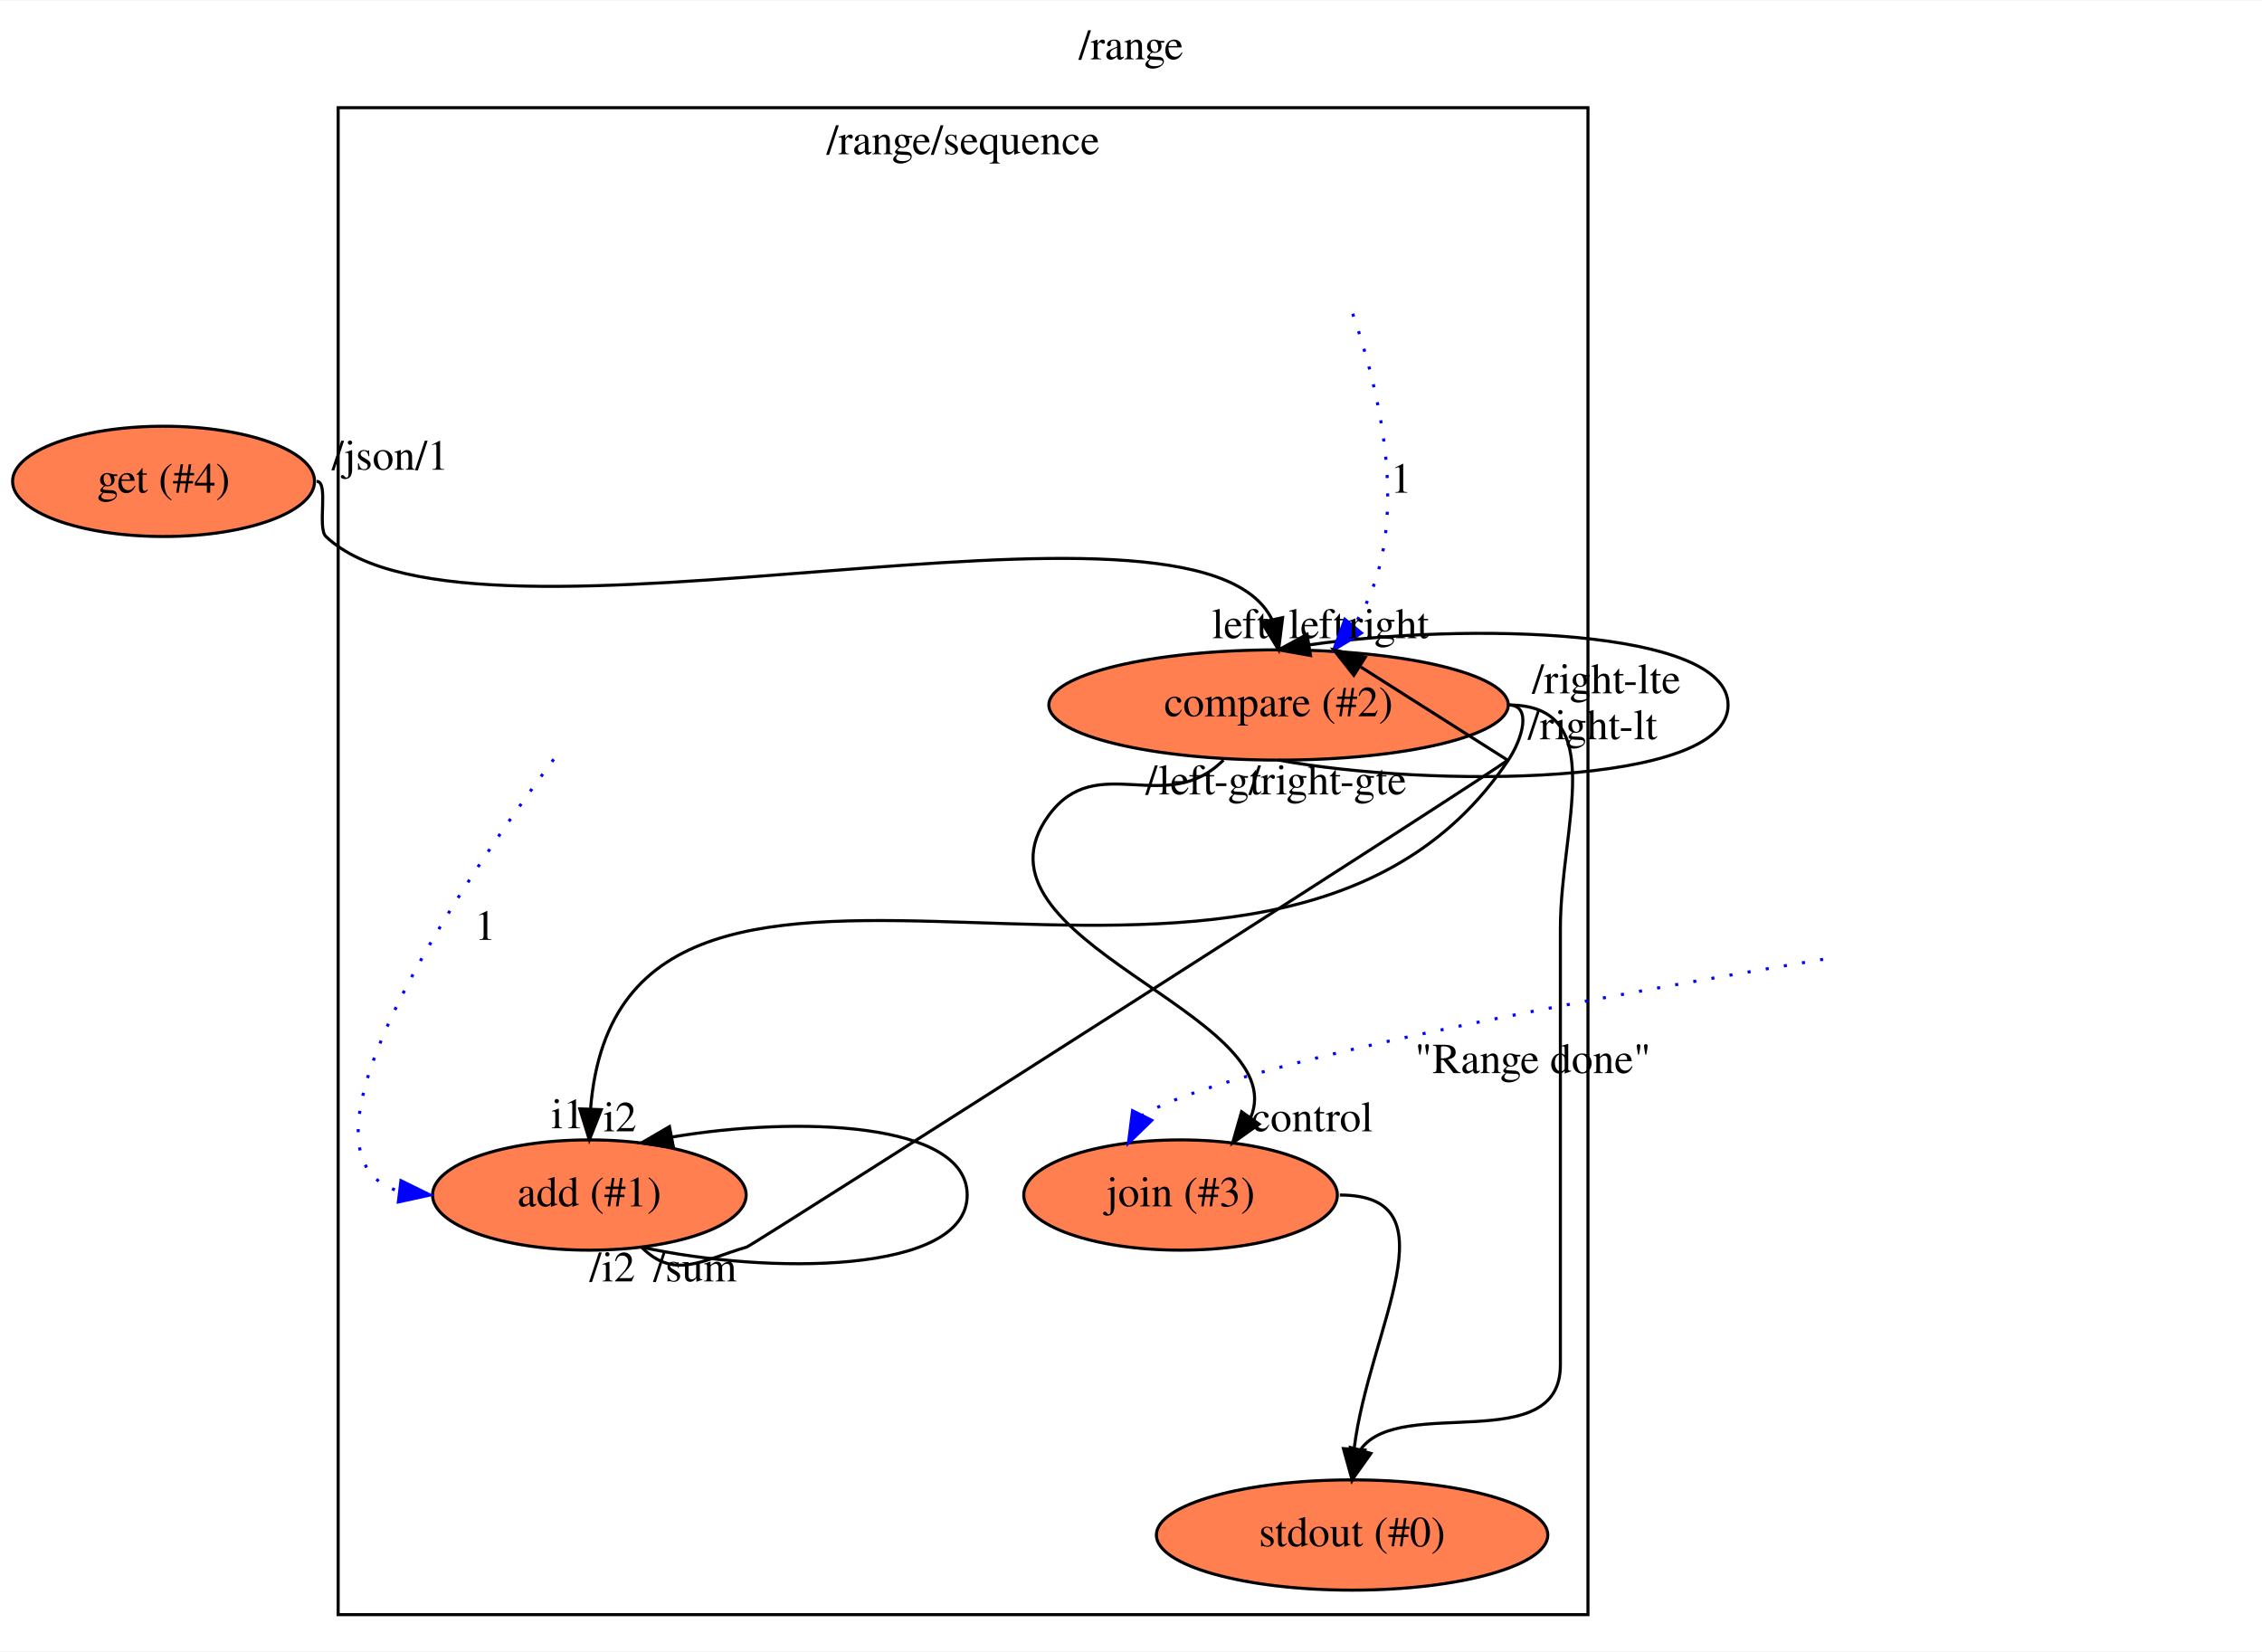
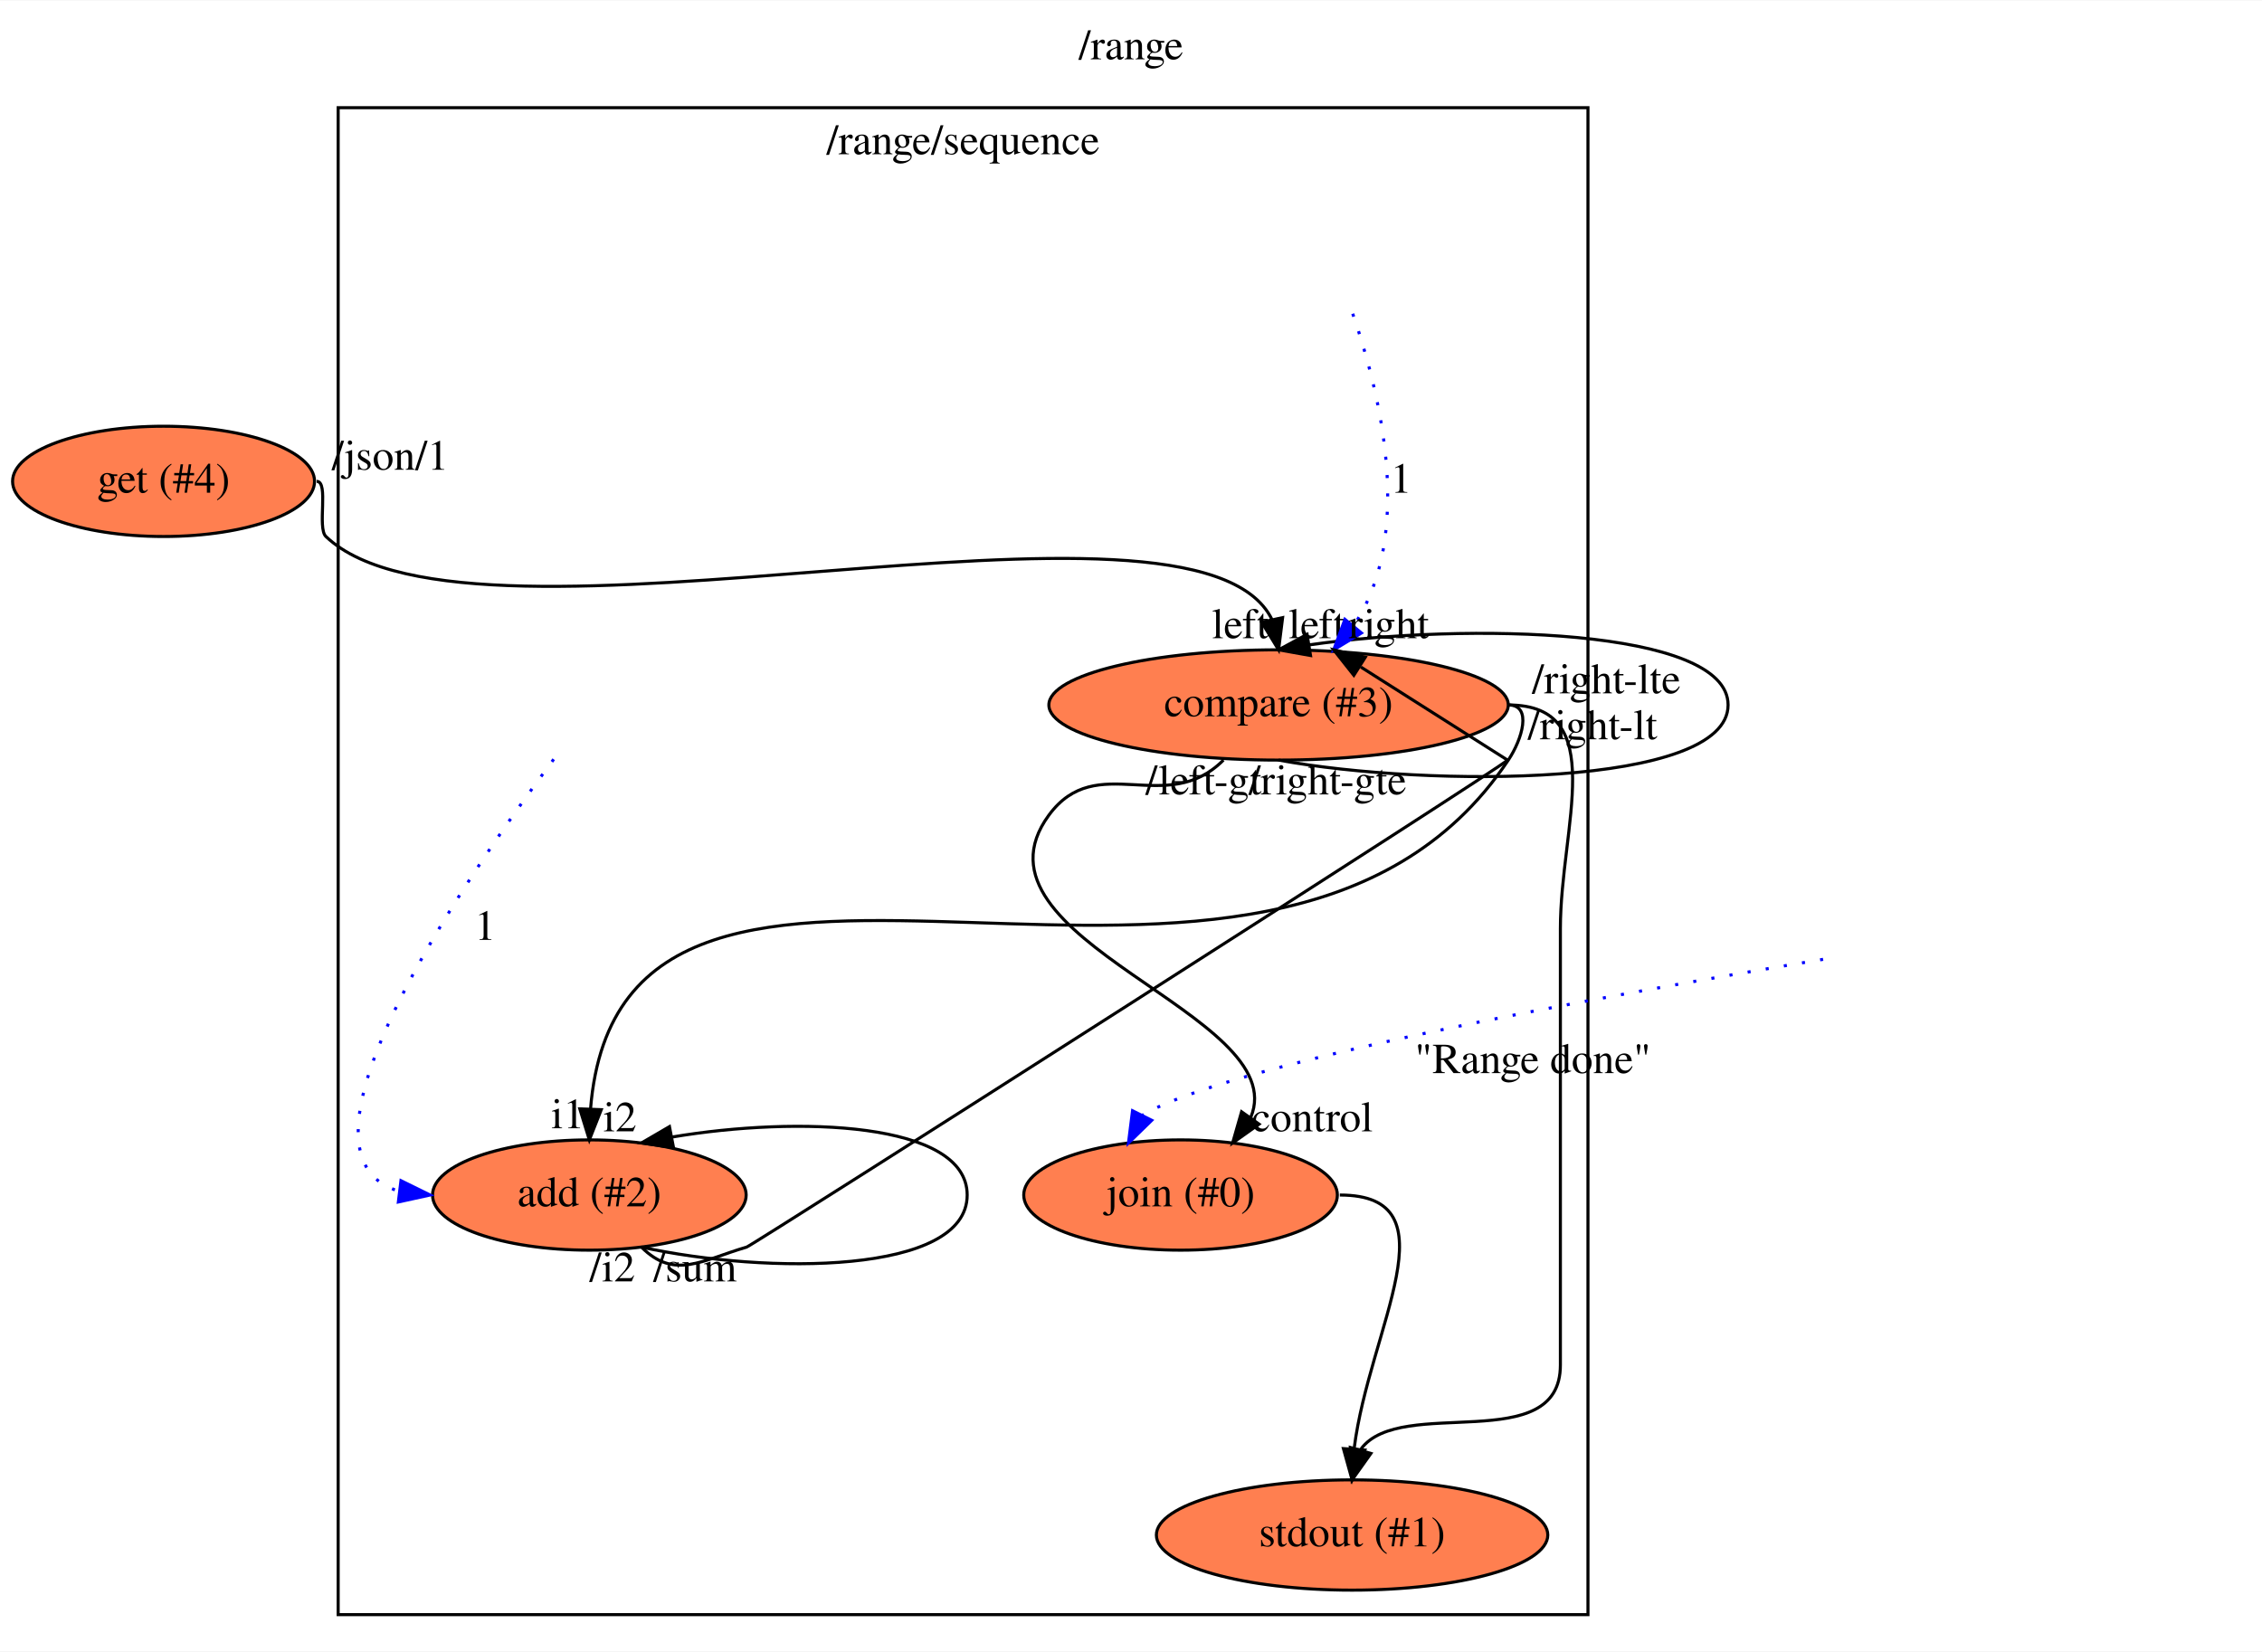
<svg xmlns="http://www.w3.org/2000/svg" xmlns:xlink="http://www.w3.org/1999/xlink" width="738pt" height="539pt" viewBox="0.00 0.00 738.44 539.00">
  <g id="graph0" class="graph" transform="scale(1 1) rotate(0) translate(4 535)">
    <polygon fill="#ffffff" stroke="transparent" points="-4,4 -4,-535 734.439,-535 734.439,4 -4,4" />
    <text text-anchor="middle" x="365.219" y="-515.8" font-family="Times,serif" font-size="14.00" fill="#000000">/range</text>
    <g id="clust1" class="cluster">
      <polygon fill="none" stroke="#000000" points="106.396,-8 106.396,-500 514.396,-500 514.396,-8 106.396,-8" />
      <text text-anchor="middle" x="310.396" y="-484.8" font-family="Times,serif" font-size="14.00" fill="#000000">/range/sequence</text>
    </g>
    <g id="node1" class="node">
      <g id="a_node1">
        <a xlink:href="file:///home/travis/build/andrewdavidmackenzie/flow/flowr/src/lib/flowruntime/args/get.html" xlink:title="get (#4)">
          <ellipse fill="#ff7f50" stroke="#000000" cx="49.396" cy="-378" rx="49.291" ry="18" />
          <text text-anchor="middle" x="49.396" y="-374.3" font-family="Times,serif" font-size="14.00" fill="#000000">get (#4)</text>
        </a>
      </g>
    </g>
    <g id="node2" class="node">
      <g id="a_node2">
-         <a xlink:href="file:///home/travis/build/andrewdavidmackenzie/flow/flowstdlib/control/compare_switch/compare_switch.html" xlink:title="compare (#2)">
+         <a xlink:href="file:///home/travis/build/andrewdavidmackenzie/flow/flowstdlib/control/compare_switch/compare_switch.html" xlink:title="compare (#3)">
          <ellipse fill="#ff7f50" stroke="#000000" cx="413.396" cy="-305" rx="74.987" ry="18" />
-           <text text-anchor="middle" x="413.396" y="-301.3" font-family="Times,serif" font-size="14.00" fill="#000000">compare (#2)</text>
+           <text text-anchor="middle" x="413.396" y="-301.3" font-family="Times,serif" font-size="14.00" fill="#000000">compare (#3)</text>
        </a>
      </g>
    </g>
    <g id="edge1" class="edge">
      <path fill="none" stroke="#000000" d="M99.396,-378C103.451,-378 99.462,-362.8 102.396,-360 150.09,-314.484 386.49,-384.45 411.29,-332.798" />
      <polygon fill="#000000" stroke="#000000" points="414.716,-333.512 413.396,-323 407.873,-332.041 414.716,-333.512" />
      <text text-anchor="middle" x="400.896" y="-326.8" font-family="Times,serif" font-size="14.00" fill="#000000">left</text>
      <text text-anchor="middle" x="123.396" y="-381.8" font-family="Times,serif" font-size="14.00" fill="#000000">/json/1</text>
    </g>
    <g id="edge4" class="edge">
      <path fill="none" stroke="#000000" d="M413.396,-287C462.31,-278 560.139,-278 560.139,-305 560.139,-330.26 474.514,-331.888 423.424,-324.623" />
      <polygon fill="#000000" stroke="#000000" points="423.826,-321.143 413.396,-323 422.708,-328.053 423.826,-321.143" />
      <text text-anchor="middle" x="425.896" y="-326.8" font-family="Times,serif" font-size="14.00" fill="#000000">left</text>
      <text text-anchor="middle" x="388.896" y="-275.8" font-family="Times,serif" font-size="14.00" fill="#000000">/left-gt</text>
    </g>
    <g id="node4" class="node">
      <g id="a_node4">
-         <a xlink:href="file:///home/travis/build/andrewdavidmackenzie/flow/flowr/src/lib/flowruntime/stdio/stdout.html" xlink:title="stdout (#0)">
+         <a xlink:href="file:///home/travis/build/andrewdavidmackenzie/flow/flowr/src/lib/flowruntime/stdio/stdout.html" xlink:title="stdout (#1)">
          <ellipse fill="#ff7f50" stroke="#000000" cx="437.396" cy="-34" rx="63.889" ry="18" />
-           <text text-anchor="middle" x="437.396" y="-30.3" font-family="Times,serif" font-size="14.00" fill="#000000">stdout (#0)</text>
+           <text text-anchor="middle" x="437.396" y="-30.3" font-family="Times,serif" font-size="14.00" fill="#000000">stdout (#1)</text>
        </a>
      </g>
    </g>
    <g id="edge3" class="edge">
      <path fill="none" stroke="#000000" d="M488.396,-305C521.708,-305 505.396,-265.313 505.396,-232 505.396,-232 505.396,-232 505.396,-89.5 505.396,-59.301 453.333,-79.663 440.317,-62.105" />
      <polygon fill="#000000" stroke="#000000" points="443.536,-60.634 437.396,-52 436.811,-62.579 443.536,-60.634" />
      <text text-anchor="middle" x="520.396" y="-308.8" font-family="Times,serif" font-size="14.00" fill="#000000">/right-lte</text>
    </g>
    <g id="node5" class="node">
      <g id="a_node5">
-         <a xlink:href="file:///home/travis/build/andrewdavidmackenzie/flow/flowstdlib/math/add/add.html" xlink:title="add (#1)">
+         <a xlink:href="file:///home/travis/build/andrewdavidmackenzie/flow/flowstdlib/math/add/add.html" xlink:title="add (#2)">
          <ellipse fill="#ff7f50" stroke="#000000" cx="188.396" cy="-145" rx="51.191" ry="18" />
-           <text text-anchor="middle" x="188.396" y="-141.3" font-family="Times,serif" font-size="14.00" fill="#000000">add (#1)</text>
+           <text text-anchor="middle" x="188.396" y="-141.3" font-family="Times,serif" font-size="14.00" fill="#000000">add (#2)</text>
        </a>
      </g>
    </g>
    <g id="edge5" class="edge">
      <path fill="none" stroke="#000000" d="M488.396,-305C496.396,-305 492.843,-293.65 488.396,-287 410.154,-169.999 199.045,-300.583 188.783,-173.066" />
      <polygon fill="#000000" stroke="#000000" points="192.278,-172.858 188.396,-163 185.283,-173.127 192.278,-172.858" />
      <text text-anchor="middle" x="181.396" y="-166.8" font-family="Times,serif" font-size="14.00" fill="#000000">i1</text>
      <text text-anchor="middle" x="515.896" y="-293.8" font-family="Times,serif" font-size="14.00" fill="#000000">/right-lt</text>
    </g>
    <g id="node6" class="node">
      <g id="a_node6">
-         <a xlink:href="file:///home/travis/build/andrewdavidmackenzie/flow/flowstdlib/control/join/join.html" xlink:title="join (#3)">
+         <a xlink:href="file:///home/travis/build/andrewdavidmackenzie/flow/flowstdlib/control/join/join.html" xlink:title="join (#0)">
          <ellipse fill="#ff7f50" stroke="#000000" cx="381.396" cy="-145" rx="51.191" ry="18" />
-           <text text-anchor="middle" x="381.396" y="-141.3" font-family="Times,serif" font-size="14.00" fill="#000000">join (#3)</text>
+           <text text-anchor="middle" x="381.396" y="-141.3" font-family="Times,serif" font-size="14.00" fill="#000000">join (#0)</text>
        </a>
      </g>
    </g>
    <g id="edge6" class="edge">
      <path fill="none" stroke="#000000" d="M395.396,-287C376.61,-268.215 354.1,-290.428 338.396,-269 308.558,-228.288 418.433,-204.293 404.317,-170.365" />
      <polygon fill="#000000" stroke="#000000" points="407.03,-168.14 398.396,-162 401.317,-172.184 407.03,-168.14" />
      <text text-anchor="middle" x="424.396" y="-165.8" font-family="Times,serif" font-size="14.00" fill="#000000">control</text>
      <text text-anchor="middle" x="429.396" y="-275.8" font-family="Times,serif" font-size="14.00" fill="#000000">/right-gte</text>
    </g>
    <g id="edge2" class="edge">
      <path fill="none" stroke="#0000ff" stroke-dasharray="1,5" d="M437.608,-432.726C446.453,-407.208 457.964,-360.689 437.916,-330.921" />
      <polygon fill="#0000ff" stroke="#0000ff" points="440.453,-328.496 431.396,-323 435.049,-332.945 440.453,-328.496" />
      <text text-anchor="middle" x="453.396" y="-374.3" font-family="Times,serif" font-size="14.00" fill="#000000">1</text>
    </g>
    <g id="edge9" class="edge">
      <path fill="none" stroke="#000000" d="M205.396,-128C216.189,-117.206 225.091,-123.713 239.741,-128 241.707,-128.575 487.156,-285.203 488.139,-287 488.139,-287 456.221,-307.25 440.262,-317.375" />
      <polygon fill="#000000" stroke="#000000" points="437.965,-314.687 431.396,-323 441.715,-320.598 437.965,-314.687" />
      <text text-anchor="middle" x="449.396" y="-326.8" font-family="Times,serif" font-size="14.00" fill="#000000">right</text>
      <text text-anchor="middle" x="222.896" y="-116.8" font-family="Times,serif" font-size="14.00" fill="#000000">/sum</text>
    </g>
    <g id="edge8" class="edge">
      <path fill="none" stroke="#000000" d="M205.396,-128C246.511,-119 311.741,-119 311.741,-145 311.741,-168.969 256.305,-170.841 215.431,-163.936" />
      <polygon fill="#000000" stroke="#000000" points="215.878,-160.458 205.396,-162 214.551,-167.331 215.878,-160.458" />
      <text text-anchor="middle" x="198.396" y="-165.8" font-family="Times,serif" font-size="14.00" fill="#000000">i2</text>
      <text text-anchor="middle" x="195.896" y="-116.8" font-family="Times,serif" font-size="14.00" fill="#000000">/i2</text>
    </g>
    <g id="edge11" class="edge">
      <path fill="none" stroke="#000000" d="M433.396,-145C471.373,-145 442.997,-101.494 438.086,-62.354" />
      <polygon fill="#000000" stroke="#000000" points="441.553,-61.745 437.396,-52 434.569,-62.211 441.553,-61.745" />
    </g>
    <g id="edge7" class="edge">
      <path fill="none" stroke="#0000ff" stroke-dasharray="1,5" d="M176.758,-287.266C147.71,-248.293 85.597,-157.724 126.443,-146.211" />
      <polygon fill="#0000ff" stroke="#0000ff" points="126.892,-149.682 136.396,-145 126.046,-142.734 126.892,-149.682" />
      <text text-anchor="middle" x="154.396" y="-228.3" font-family="Times,serif" font-size="14.00" fill="#000000">1</text>
    </g>
    <g id="edge10" class="edge">
      <path fill="none" stroke="#0000ff" stroke-dasharray="1,5" d="M591.161,-221.95C515.721,-209.399 396.317,-187.568 368.889,-171.021" />
      <polygon fill="#0000ff" stroke="#0000ff" points="371.987,-169.391 364.396,-162 365.721,-172.512 371.987,-169.391" />
      <text text-anchor="middle" x="496.396" y="-184.8" font-family="Times,serif" font-size="14.00" fill="#000000">"Range done"</text>
    </g>
  </g>
</svg>
